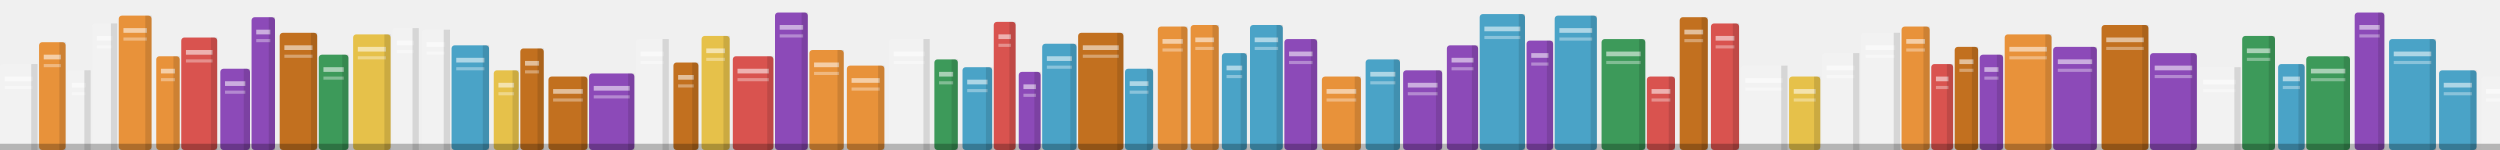
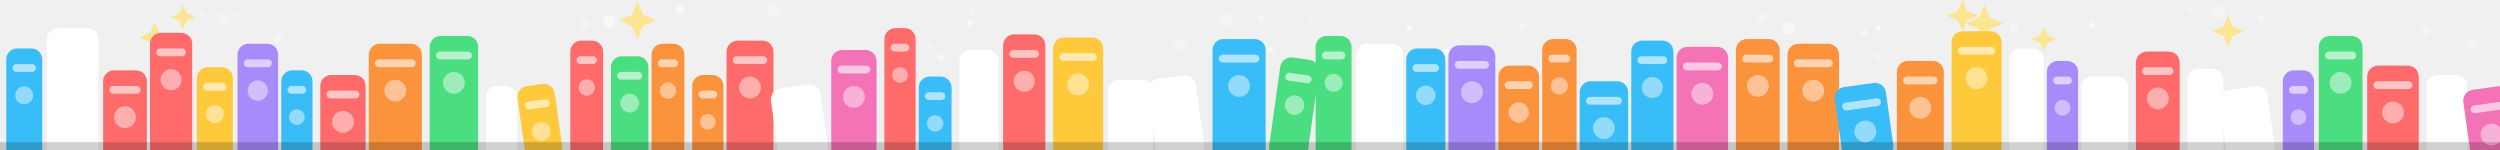
- <svg xmlns="http://www.w3.org/2000/svg" viewBox="0 0 1600 96" preserveAspectRatio="xMidYMax slice" role="img" aria-label="Bookshelf">
-   <g transform="translate(0 41)">
-     <rect width="24" height="55" rx="2" fill="#f2f2f2" />
-     <rect x="3" y="8" width="18" height="3" fill="#fff" opacity=".55" />
-     <rect x="3" y="14" width="18" height="2" fill="#fff" opacity=".35" />
-     <rect x="20" width="4" height="55" fill="#000" opacity=".12" />
-   </g>
-   <g transform="translate(25 27)">
-     <rect width="17" height="69" rx="2" fill="#e8923a" />
-     <rect x="3" y="8" width="11" height="3" fill="#fff" opacity=".55" />
-     <rect x="3" y="14" width="11" height="2" fill="#fff" opacity=".35" />
-     <rect x="13" width="4" height="69" fill="#000" opacity=".12" />
-   </g>
-   <g transform="translate(43 45)">
-     <rect width="15" height="51" rx="2" fill="#f2f2f2" />
-     <rect x="3" y="8" width="9" height="3" fill="#fff" opacity=".55" />
-     <rect x="3" y="14" width="9" height="2" fill="#fff" opacity=".35" />
-     <rect x="11" width="4" height="51" fill="#000" opacity=".12" />
-   </g>
-   <g transform="translate(59 15)">
-     <rect width="16" height="81" rx="2" fill="#f2f2f2" />
-     <rect x="3" y="8" width="10" height="3" fill="#fff" opacity=".55" />
-     <rect x="3" y="14" width="10" height="2" fill="#fff" opacity=".35" />
-     <rect x="12" width="4" height="81" fill="#000" opacity=".12" />
-   </g>
-   <g transform="translate(76 10)">
-     <rect width="21" height="86" rx="2" fill="#e8923a" />
-     <rect x="3" y="8" width="15" height="3" fill="#fff" opacity=".55" />
-     <rect x="3" y="14" width="15" height="2" fill="#fff" opacity=".35" />
-     <rect x="17" width="4" height="86" fill="#000" opacity=".12" />
-   </g>
-   <g transform="translate(100 36)">
-     <rect width="15" height="60" rx="2" fill="#e8923a" />
-     <rect x="3" y="8" width="9" height="3" fill="#fff" opacity=".55" />
-     <rect x="3" y="14" width="9" height="2" fill="#fff" opacity=".35" />
-     <rect x="11" width="4" height="60" fill="#000" opacity=".12" />
-   </g>
-   <g transform="translate(116 24)">
-     <rect width="23" height="72" rx="2" fill="#d9534f" />
-     <rect x="3" y="8" width="17" height="3" fill="#fff" opacity=".55" />
-     <rect x="3" y="14" width="17" height="2" fill="#fff" opacity=".35" />
-     <rect x="19" width="4" height="72" fill="#000" opacity=".12" />
-   </g>
-   <g transform="translate(141 44)">
-     <rect width="19" height="52" rx="2" fill="#8c4ab8" />
-     <rect x="3" y="8" width="13" height="3" fill="#fff" opacity=".55" />
-     <rect x="3" y="14" width="13" height="2" fill="#fff" opacity=".35" />
-     <rect x="15" width="4" height="52" fill="#000" opacity=".12" />
-   </g>
-   <g transform="translate(161 11)">
-     <rect width="15" height="85" rx="2" fill="#8c4ab8" />
-     <rect x="3" y="8" width="9" height="3" fill="#fff" opacity=".55" />
-     <rect x="3" y="14" width="9" height="2" fill="#fff" opacity=".35" />
-     <rect x="11" width="4" height="85" fill="#000" opacity=".12" />
-   </g>
-   <g transform="translate(179 21)">
-     <rect width="24" height="75" rx="2" fill="#c2701f" />
-     <rect x="3" y="8" width="18" height="3" fill="#fff" opacity=".55" />
-     <rect x="3" y="14" width="18" height="2" fill="#fff" opacity=".35" />
-     <rect x="20" width="4" height="75" fill="#000" opacity=".12" />
-   </g>
-   <g transform="translate(204 35)">
-     <rect width="19" height="61" rx="2" fill="#3d9a5a" />
-     <rect x="3" y="8" width="13" height="3" fill="#fff" opacity=".55" />
-     <rect x="3" y="14" width="13" height="2" fill="#fff" opacity=".35" />
-     <rect x="15" width="4" height="61" fill="#000" opacity=".12" />
-   </g>
-   <g transform="translate(226 22)">
-     <rect width="24" height="74" rx="2" fill="#e6c14a" />
-     <rect x="3" y="8" width="18" height="3" fill="#fff" opacity=".55" />
-     <rect x="3" y="14" width="18" height="2" fill="#fff" opacity=".35" />
-     <rect x="20" width="4" height="74" fill="#000" opacity=".12" />
-   </g>
-   <g transform="translate(251 18)">
-     <rect width="17" height="78" rx="2" fill="#f2f2f2" />
-     <rect x="3" y="8" width="11" height="3" fill="#fff" opacity=".55" />
-     <rect x="3" y="14" width="11" height="2" fill="#fff" opacity=".35" />
-     <rect x="13" width="4" height="78" fill="#000" opacity=".12" />
-   </g>
-   <g transform="translate(270 19)">
-     <rect width="18" height="77" rx="2" fill="#f2f2f2" />
-     <rect x="3" y="8" width="12" height="3" fill="#fff" opacity=".55" />
-     <rect x="3" y="14" width="12" height="2" fill="#fff" opacity=".35" />
-     <rect x="14" width="4" height="77" fill="#000" opacity=".12" />
-   </g>
-   <g transform="translate(289 29)">
-     <rect width="24" height="67" rx="2" fill="#4aa3c7" />
-     <rect x="3" y="8" width="18" height="3" fill="#fff" opacity=".55" />
-     <rect x="3" y="14" width="18" height="2" fill="#fff" opacity=".35" />
-     <rect x="20" width="4" height="67" fill="#000" opacity=".12" />
-   </g>
-   <g transform="translate(316 45)">
-     <rect width="16" height="51" rx="2" fill="#e6c14a" />
-     <rect x="3" y="8" width="10" height="3" fill="#fff" opacity=".55" />
-     <rect x="3" y="14" width="10" height="2" fill="#fff" opacity=".35" />
-     <rect x="12" width="4" height="51" fill="#000" opacity=".12" />
-   </g>
-   <g transform="translate(333 31)">
-     <rect width="15" height="65" rx="2" fill="#c2701f" />
-     <rect x="3" y="8" width="9" height="3" fill="#fff" opacity=".55" />
-     <rect x="3" y="14" width="9" height="2" fill="#fff" opacity=".35" />
-     <rect x="11" width="4" height="65" fill="#000" opacity=".12" />
-   </g>
-   <g transform="translate(351 49)">
-     <rect width="25" height="47" rx="2" fill="#c2701f" />
-     <rect x="3" y="8" width="19" height="3" fill="#fff" opacity=".55" />
-     <rect x="3" y="14" width="19" height="2" fill="#fff" opacity=".35" />
-     <rect x="21" width="4" height="47" fill="#000" opacity=".12" />
-   </g>
-   <g transform="translate(377 47)">
-     <rect width="29" height="49" rx="2" fill="#8c4ab8" />
-     <rect x="3" y="8" width="23" height="3" fill="#fff" opacity=".55" />
-     <rect x="3" y="14" width="23" height="2" fill="#fff" opacity=".35" />
-     <rect x="25" width="4" height="49" fill="#000" opacity=".12" />
-   </g>
-   <g transform="translate(407 25)">
-     <rect width="21" height="71" rx="2" fill="#f2f2f2" />
-     <rect x="3" y="8" width="15" height="3" fill="#fff" opacity=".55" />
-     <rect x="3" y="14" width="15" height="2" fill="#fff" opacity=".35" />
-     <rect x="17" width="4" height="71" fill="#000" opacity=".12" />
-   </g>
-   <g transform="translate(431 40)">
-     <rect width="16" height="56" rx="2" fill="#c2701f" />
-     <rect x="3" y="8" width="10" height="3" fill="#fff" opacity=".55" />
-     <rect x="3" y="14" width="10" height="2" fill="#fff" opacity=".35" />
-     <rect x="12" width="4" height="56" fill="#000" opacity=".12" />
-   </g>
-   <g transform="translate(449 23)">
-     <rect width="18" height="73" rx="2" fill="#e6c14a" />
-     <rect x="3" y="8" width="12" height="3" fill="#fff" opacity=".55" />
-     <rect x="3" y="14" width="12" height="2" fill="#fff" opacity=".35" />
-     <rect x="14" width="4" height="73" fill="#000" opacity=".12" />
-   </g>
-   <g transform="translate(469 36)">
-     <rect width="26" height="60" rx="2" fill="#d9534f" />
-     <rect x="3" y="8" width="20" height="3" fill="#fff" opacity=".55" />
-     <rect x="3" y="14" width="20" height="2" fill="#fff" opacity=".35" />
-     <rect x="22" width="4" height="60" fill="#000" opacity=".12" />
-   </g>
-   <g transform="translate(496 8)">
-     <rect width="21" height="88" rx="2" fill="#8c4ab8" />
-     <rect x="3" y="8" width="15" height="3" fill="#fff" opacity=".55" />
-     <rect x="3" y="14" width="15" height="2" fill="#fff" opacity=".35" />
-     <rect x="17" width="4" height="88" fill="#000" opacity=".12" />
-   </g>
-   <g transform="translate(518 32)">
-     <rect width="22" height="64" rx="2" fill="#e8923a" />
-     <rect x="3" y="8" width="16" height="3" fill="#fff" opacity=".55" />
-     <rect x="3" y="14" width="16" height="2" fill="#fff" opacity=".35" />
-     <rect x="18" width="4" height="64" fill="#000" opacity=".12" />
-   </g>
-   <g transform="translate(542 42)">
-     <rect width="24" height="54" rx="2" fill="#e8923a" />
-     <rect x="3" y="8" width="18" height="3" fill="#fff" opacity=".55" />
-     <rect x="3" y="14" width="18" height="2" fill="#fff" opacity=".35" />
-     <rect x="20" width="4" height="54" fill="#000" opacity=".12" />
-   </g>
-   <g transform="translate(569 25)">
-     <rect width="26" height="71" rx="2" fill="#f2f2f2" />
-     <rect x="3" y="8" width="20" height="3" fill="#fff" opacity=".55" />
-     <rect x="3" y="14" width="20" height="2" fill="#fff" opacity=".35" />
-     <rect x="22" width="4" height="71" fill="#000" opacity=".12" />
-   </g>
-   <g transform="translate(598 38)">
-     <rect width="15" height="58" rx="2" fill="#3d9a5a" />
-     <rect x="3" y="8" width="9" height="3" fill="#fff" opacity=".55" />
-     <rect x="3" y="14" width="9" height="2" fill="#fff" opacity=".35" />
-     <rect x="11" width="4" height="58" fill="#000" opacity=".12" />
-   </g>
-   <g transform="translate(616 43)">
-     <rect width="19" height="53" rx="2" fill="#4aa3c7" />
-     <rect x="3" y="8" width="13" height="3" fill="#fff" opacity=".55" />
-     <rect x="3" y="14" width="13" height="2" fill="#fff" opacity=".35" />
-     <rect x="15" width="4" height="53" fill="#000" opacity=".12" />
-   </g>
-   <g transform="translate(636 14)">
-     <rect width="14" height="82" rx="2" fill="#d9534f" />
-     <rect x="3" y="8" width="8" height="3" fill="#fff" opacity=".55" />
-     <rect x="3" y="14" width="8" height="2" fill="#fff" opacity=".35" />
-     <rect x="10" width="4" height="82" fill="#000" opacity=".12" />
-   </g>
-   <g transform="translate(652 46)">
-     <rect width="14" height="50" rx="2" fill="#8c4ab8" />
-     <rect x="3" y="8" width="8" height="3" fill="#fff" opacity=".55" />
-     <rect x="3" y="14" width="8" height="2" fill="#fff" opacity=".35" />
-     <rect x="10" width="4" height="50" fill="#000" opacity=".12" />
-   </g>
-   <g transform="translate(667 28)">
-     <rect width="22" height="68" rx="2" fill="#4aa3c7" />
-     <rect x="3" y="8" width="16" height="3" fill="#fff" opacity=".55" />
-     <rect x="3" y="14" width="16" height="2" fill="#fff" opacity=".35" />
-     <rect x="18" width="4" height="68" fill="#000" opacity=".12" />
-   </g>
-   <g transform="translate(690 21)">
-     <rect width="29" height="75" rx="2" fill="#c2701f" />
-     <rect x="3" y="8" width="23" height="3" fill="#fff" opacity=".55" />
-     <rect x="3" y="14" width="23" height="2" fill="#fff" opacity=".35" />
-     <rect x="25" width="4" height="75" fill="#000" opacity=".12" />
-   </g>
-   <g transform="translate(720 44)">
-     <rect width="18" height="52" rx="2" fill="#4aa3c7" />
-     <rect x="3" y="8" width="12" height="3" fill="#fff" opacity=".55" />
-     <rect x="3" y="14" width="12" height="2" fill="#fff" opacity=".35" />
-     <rect x="14" width="4" height="52" fill="#000" opacity=".12" />
-   </g>
-   <g transform="translate(741 17)">
-     <rect width="19" height="79" rx="2" fill="#e8923a" />
-     <rect x="3" y="8" width="13" height="3" fill="#fff" opacity=".55" />
-     <rect x="3" y="14" width="13" height="2" fill="#fff" opacity=".35" />
-     <rect x="15" width="4" height="79" fill="#000" opacity=".12" />
-   </g>
-   <g transform="translate(762 16)">
-     <rect width="18" height="80" rx="2" fill="#e8923a" />
-     <rect x="3" y="8" width="12" height="3" fill="#fff" opacity=".55" />
-     <rect x="3" y="14" width="12" height="2" fill="#fff" opacity=".35" />
-     <rect x="14" width="4" height="80" fill="#000" opacity=".12" />
-   </g>
-   <g transform="translate(782 34)">
-     <rect width="16" height="62" rx="2" fill="#4aa3c7" />
-     <rect x="3" y="8" width="10" height="3" fill="#fff" opacity=".55" />
-     <rect x="3" y="14" width="10" height="2" fill="#fff" opacity=".35" />
-     <rect x="12" width="4" height="62" fill="#000" opacity=".12" />
-   </g>
-   <g transform="translate(800 16)">
-     <rect width="21" height="80" rx="2" fill="#4aa3c7" />
-     <rect x="3" y="8" width="15" height="3" fill="#fff" opacity=".55" />
-     <rect x="3" y="14" width="15" height="2" fill="#fff" opacity=".35" />
-     <rect x="17" width="4" height="80" fill="#000" opacity=".12" />
-   </g>
-   <g transform="translate(822 25)">
-     <rect width="21" height="71" rx="2" fill="#8c4ab8" />
-     <rect x="3" y="8" width="15" height="3" fill="#fff" opacity=".55" />
-     <rect x="3" y="14" width="15" height="2" fill="#fff" opacity=".35" />
-     <rect x="17" width="4" height="71" fill="#000" opacity=".12" />
-   </g>
-   <g transform="translate(846 49)">
-     <rect width="25" height="47" rx="2" fill="#e8923a" />
-     <rect x="3" y="8" width="19" height="3" fill="#fff" opacity=".55" />
-     <rect x="3" y="14" width="19" height="2" fill="#fff" opacity=".35" />
-     <rect x="21" width="4" height="47" fill="#000" opacity=".12" />
-   </g>
-   <g transform="translate(874 38)">
-     <rect width="22" height="58" rx="2" fill="#4aa3c7" />
-     <rect x="3" y="8" width="16" height="3" fill="#fff" opacity=".55" />
-     <rect x="3" y="14" width="16" height="2" fill="#fff" opacity=".35" />
-     <rect x="18" width="4" height="58" fill="#000" opacity=".12" />
-   </g>
-   <g transform="translate(898 45)">
-     <rect width="25" height="51" rx="2" fill="#8c4ab8" />
-     <rect x="3" y="8" width="19" height="3" fill="#fff" opacity=".55" />
-     <rect x="3" y="14" width="19" height="2" fill="#fff" opacity=".35" />
-     <rect x="21" width="4" height="51" fill="#000" opacity=".12" />
-   </g>
-   <g transform="translate(926 29)">
-     <rect width="20" height="67" rx="2" fill="#8c4ab8" />
-     <rect x="3" y="8" width="14" height="3" fill="#fff" opacity=".55" />
-     <rect x="3" y="14" width="14" height="2" fill="#fff" opacity=".35" />
-     <rect x="16" width="4" height="67" fill="#000" opacity=".12" />
-   </g>
-   <g transform="translate(947 9)">
-     <rect width="29" height="87" rx="2" fill="#4aa3c7" />
-     <rect x="3" y="8" width="23" height="3" fill="#fff" opacity=".55" />
-     <rect x="3" y="14" width="23" height="2" fill="#fff" opacity=".35" />
-     <rect x="25" width="4" height="87" fill="#000" opacity=".12" />
-   </g>
-   <g transform="translate(977 26)">
-     <rect width="17" height="70" rx="2" fill="#8c4ab8" />
-     <rect x="3" y="8" width="11" height="3" fill="#fff" opacity=".55" />
-     <rect x="3" y="14" width="11" height="2" fill="#fff" opacity=".35" />
-     <rect x="13" width="4" height="70" fill="#000" opacity=".12" />
-   </g>
-   <g transform="translate(995 10)">
-     <rect width="27" height="86" rx="2" fill="#4aa3c7" />
-     <rect x="3" y="8" width="21" height="3" fill="#fff" opacity=".55" />
-     <rect x="3" y="14" width="21" height="2" fill="#fff" opacity=".35" />
-     <rect x="23" width="4" height="86" fill="#000" opacity=".12" />
-   </g>
-   <g transform="translate(1025 25)">
-     <rect width="28" height="71" rx="2" fill="#3d9a5a" />
-     <rect x="3" y="8" width="22" height="3" fill="#fff" opacity=".55" />
-     <rect x="3" y="14" width="22" height="2" fill="#fff" opacity=".35" />
-     <rect x="24" width="4" height="71" fill="#000" opacity=".12" />
-   </g>
-   <g transform="translate(1054 49)">
-     <rect width="18" height="47" rx="2" fill="#d9534f" />
-     <rect x="3" y="8" width="12" height="3" fill="#fff" opacity=".55" />
-     <rect x="3" y="14" width="12" height="2" fill="#fff" opacity=".35" />
-     <rect x="14" width="4" height="47" fill="#000" opacity=".12" />
-   </g>
-   <g transform="translate(1075 11)">
-     <rect width="18" height="85" rx="2" fill="#c2701f" />
-     <rect x="3" y="8" width="12" height="3" fill="#fff" opacity=".55" />
-     <rect x="3" y="14" width="12" height="2" fill="#fff" opacity=".35" />
-     <rect x="14" width="4" height="85" fill="#000" opacity=".12" />
-   </g>
-   <g transform="translate(1095 15)">
-     <rect width="18" height="81" rx="2" fill="#d9534f" />
-     <rect x="3" y="8" width="12" height="3" fill="#fff" opacity=".55" />
-     <rect x="3" y="14" width="12" height="2" fill="#fff" opacity=".35" />
-     <rect x="14" width="4" height="81" fill="#000" opacity=".12" />
-   </g>
-   <g transform="translate(1114 42)">
-     <rect width="30" height="54" rx="2" fill="#f2f2f2" />
-     <rect x="3" y="8" width="24" height="3" fill="#fff" opacity=".55" />
-     <rect x="3" y="14" width="24" height="2" fill="#fff" opacity=".35" />
-     <rect x="26" width="4" height="54" fill="#000" opacity=".12" />
-   </g>
-   <g transform="translate(1145 49)">
-     <rect width="20" height="47" rx="2" fill="#e6c14a" />
-     <rect x="3" y="8" width="14" height="3" fill="#fff" opacity=".55" />
-     <rect x="3" y="14" width="14" height="2" fill="#fff" opacity=".35" />
-     <rect x="16" width="4" height="47" fill="#000" opacity=".12" />
-   </g>
-   <g transform="translate(1166 34)">
-     <rect width="24" height="62" rx="2" fill="#f2f2f2" />
-     <rect x="3" y="8" width="18" height="3" fill="#fff" opacity=".55" />
-     <rect x="3" y="14" width="18" height="2" fill="#fff" opacity=".35" />
-     <rect x="20" width="4" height="62" fill="#000" opacity=".12" />
-   </g>
-   <g transform="translate(1191 21)">
-     <rect width="25" height="75" rx="2" fill="#f2f2f2" />
-     <rect x="3" y="8" width="19" height="3" fill="#fff" opacity=".55" />
-     <rect x="3" y="14" width="19" height="2" fill="#fff" opacity=".35" />
-     <rect x="21" width="4" height="75" fill="#000" opacity=".12" />
-   </g>
-   <g transform="translate(1217 17)">
-     <rect width="18" height="79" rx="2" fill="#e8923a" />
-     <rect x="3" y="8" width="12" height="3" fill="#fff" opacity=".55" />
-     <rect x="3" y="14" width="12" height="2" fill="#fff" opacity=".35" />
-     <rect x="14" width="4" height="79" fill="#000" opacity=".12" />
-   </g>
-   <g transform="translate(1236 41)">
-     <rect width="14" height="55" rx="2" fill="#d9534f" />
-     <rect x="3" y="8" width="8" height="3" fill="#fff" opacity=".55" />
-     <rect x="3" y="14" width="8" height="2" fill="#fff" opacity=".35" />
-     <rect x="10" width="4" height="55" fill="#000" opacity=".12" />
-   </g>
-   <g transform="translate(1251 30)">
-     <rect width="15" height="66" rx="2" fill="#c2701f" />
-     <rect x="3" y="8" width="9" height="3" fill="#fff" opacity=".55" />
-     <rect x="3" y="14" width="9" height="2" fill="#fff" opacity=".35" />
-     <rect x="11" width="4" height="66" fill="#000" opacity=".12" />
-   </g>
-   <g transform="translate(1267 35)">
-     <rect width="15" height="61" rx="2" fill="#8c4ab8" />
-     <rect x="3" y="8" width="9" height="3" fill="#fff" opacity=".55" />
-     <rect x="3" y="14" width="9" height="2" fill="#fff" opacity=".35" />
-     <rect x="11" width="4" height="61" fill="#000" opacity=".12" />
-   </g>
-   <g transform="translate(1283 22)">
-     <rect width="30" height="74" rx="2" fill="#e8923a" />
-     <rect x="3" y="8" width="24" height="3" fill="#fff" opacity=".55" />
-     <rect x="3" y="14" width="24" height="2" fill="#fff" opacity=".35" />
-     <rect x="26" width="4" height="74" fill="#000" opacity=".12" />
-   </g>
-   <g transform="translate(1314 30)">
-     <rect width="28" height="66" rx="2" fill="#8c4ab8" />
-     <rect x="3" y="8" width="22" height="3" fill="#fff" opacity=".55" />
-     <rect x="3" y="14" width="22" height="2" fill="#fff" opacity=".35" />
-     <rect x="24" width="4" height="66" fill="#000" opacity=".12" />
-   </g>
-   <g transform="translate(1345 16)">
-     <rect width="30" height="80" rx="2" fill="#c2701f" />
-     <rect x="3" y="8" width="24" height="3" fill="#fff" opacity=".55" />
-     <rect x="3" y="14" width="24" height="2" fill="#fff" opacity=".35" />
-     <rect x="26" width="4" height="80" fill="#000" opacity=".12" />
-   </g>
-   <g transform="translate(1376 34)">
-     <rect width="30" height="62" rx="2" fill="#8c4ab8" />
-     <rect x="3" y="8" width="24" height="3" fill="#fff" opacity=".55" />
-     <rect x="3" y="14" width="24" height="2" fill="#fff" opacity=".35" />
-     <rect x="26" width="4" height="62" fill="#000" opacity=".12" />
-   </g>
-   <g transform="translate(1407 43)">
-     <rect width="27" height="53" rx="2" fill="#f2f2f2" />
-     <rect x="3" y="8" width="21" height="3" fill="#fff" opacity=".55" />
-     <rect x="3" y="14" width="21" height="2" fill="#fff" opacity=".35" />
-     <rect x="23" width="4" height="53" fill="#000" opacity=".12" />
-   </g>
-   <g transform="translate(1435 23)">
-     <rect width="21" height="73" rx="2" fill="#3d9a5a" />
-     <rect x="3" y="8" width="15" height="3" fill="#fff" opacity=".55" />
-     <rect x="3" y="14" width="15" height="2" fill="#fff" opacity=".35" />
-     <rect x="17" width="4" height="73" fill="#000" opacity=".12" />
-   </g>
-   <g transform="translate(1458 41)">
-     <rect width="17" height="55" rx="2" fill="#4aa3c7" />
-     <rect x="3" y="8" width="11" height="3" fill="#fff" opacity=".55" />
-     <rect x="3" y="14" width="11" height="2" fill="#fff" opacity=".35" />
-     <rect x="13" width="4" height="55" fill="#000" opacity=".12" />
-   </g>
-   <g transform="translate(1476 36)">
-     <rect width="28" height="60" rx="2" fill="#3d9a5a" />
-     <rect x="3" y="8" width="22" height="3" fill="#fff" opacity=".55" />
-     <rect x="3" y="14" width="22" height="2" fill="#fff" opacity=".35" />
-     <rect x="24" width="4" height="60" fill="#000" opacity=".12" />
-   </g>
-   <g transform="translate(1507 8)">
-     <rect width="19" height="88" rx="2" fill="#8c4ab8" />
-     <rect x="3" y="8" width="13" height="3" fill="#fff" opacity=".55" />
-     <rect x="3" y="14" width="13" height="2" fill="#fff" opacity=".35" />
-     <rect x="15" width="4" height="88" fill="#000" opacity=".12" />
-   </g>
-   <g transform="translate(1529 25)">
-     <rect width="30" height="71" rx="2" fill="#4aa3c7" />
-     <rect x="3" y="8" width="24" height="3" fill="#fff" opacity=".55" />
-     <rect x="3" y="14" width="24" height="2" fill="#fff" opacity=".35" />
-     <rect x="26" width="4" height="71" fill="#000" opacity=".12" />
-   </g>
-   <g transform="translate(1561 45)">
-     <rect width="24" height="51" rx="2" fill="#4aa3c7" />
-     <rect x="3" y="8" width="18" height="3" fill="#fff" opacity=".55" />
-     <rect x="3" y="14" width="18" height="2" fill="#fff" opacity=".35" />
-     <rect x="20" width="4" height="51" fill="#000" opacity=".12" />
-   </g>
-   <g transform="translate(1588 49)">
-     <rect width="28" height="47" rx="2" fill="#f2f2f2" />
-     <rect x="3" y="8" width="22" height="3" fill="#fff" opacity=".55" />
-     <rect x="3" y="14" width="22" height="2" fill="#fff" opacity=".35" />
-     <rect x="24" width="4" height="47" fill="#000" opacity=".12" />
-   </g>
-   <rect y="92" width="1600" height="4" fill="#000" opacity=".25" />
+ <svg xmlns="http://www.w3.org/2000/svg" viewBox="0 0 1600 96" preserveAspectRatio="xMidYMax slice" role="img" aria-label="Colorful books">
+   <circle cx="926" cy="35" r="4" fill="#fff" opacity="0.5" />
+   <circle cx="1202" cy="18" r="2" fill="#fff" opacity="0.5" />
+   <circle cx="974" cy="17" r="2" fill="#fff" opacity="0.35" />
+   <circle cx="621" cy="15" r="2" fill="#fff" opacity="0.5" />
+   <circle cx="1420" cy="8" r="4" fill="#fff" opacity="0.35" />
+   <circle cx="1339" cy="16" r="2" fill="#fff" opacity="0.5" />
+   <circle cx="129" cy="9" r="2" fill="#fff" opacity="0.25" />
+   <circle cx="495" cy="7" r="4" fill="#fff" opacity="0.35" />
+   <circle cx="902" cy="18" r="2" fill="#fff" opacity="0.5" />
+   <circle cx="602" cy="37" r="2" fill="#fff" opacity="0.5" />
+   <circle cx="174" cy="35" r="3" fill="#fff" opacity="0.35" />
+   <circle cx="1128" cy="11" r="3" fill="#fff" opacity="0.35" />
+   <circle cx="1552" cy="20" r="3" fill="#fff" opacity="0.25" />
+   <circle cx="143" cy="12" r="4" fill="#fff" opacity="0.25" />
+   <circle cx="595" cy="30" r="2" fill="#fff" opacity="0.25" />
+   <circle cx="1402" cy="6" r="2" fill="#fff" opacity="0.25" />
+   <circle cx="107" cy="36" r="4" fill="#fff" opacity="0.5" />
+   <circle cx="813" cy="32" r="2" fill="#fff" opacity="0.5" />
+   <circle cx="1289" cy="18" r="3" fill="#fff" opacity="0.35" />
+   <circle cx="178" cy="25" r="3" fill="#fff" opacity="0.25" />
+   <circle cx="839" cy="13" r="2" fill="#fff" opacity="0.25" />
+   <circle cx="1447" cy="12" r="2" fill="#fff" opacity="0.25" />
+   <circle cx="952" cy="37" r="2" fill="#fff" opacity="0.5" />
+   <circle cx="1145" cy="18" r="4" fill="#fff" opacity="0.5" />
+   <circle cx="390" cy="14" r="4" fill="#fff" opacity="0.5" />
+   <circle cx="785" cy="13" r="4" fill="#fff" opacity="0.35" />
+   <circle cx="435" cy="6" r="3" fill="#fff" opacity="0.5" />
+   <circle cx="622" cy="7" r="2" fill="#fff" opacity="0.25" />
+   <circle cx="807" cy="12" r="2" fill="#fff" opacity="0.25" />
+   <circle cx="436" cy="34" r="3" fill="#fff" opacity="0.25" />
+   <circle cx="1582" cy="27" r="3" fill="#fff" opacity="0.35" />
+   <circle cx="150" cy="10" r="2" fill="#fff" opacity="0.25" />
+   <circle cx="1193" cy="21" r="2" fill="#fff" opacity="0.5" />
+   <circle cx="755" cy="29" r="4" fill="#fff" opacity="0.25" />
+   <circle cx="1202" cy="36" r="2" fill="#fff" opacity="0.35" />
+   <circle cx="374" cy="15" r="3" fill="#fff" opacity="0.25" />
+   <path d="M1270 3 L1273.6 11.4 L1282 15 L1273.6 18.6 L1270 27 L1266.4 18.6 L1258 15 L1266.4 11.4Z" fill="#FFE27A" opacity=".8" />
+   <path d="M408 1 L411.6 9.4 L420 13 L411.6 16.6 L408 25 L404.4 16.6 L396 13 L404.4 9.4Z" fill="#FFE27A" opacity=".8" />
+   <path d="M1308 17 L1310.4 22.6 L1316 25 L1310.4 27.4 L1308 33 L1305.6 27.4 L1300 25 L1305.6 22.6Z" fill="#FFE27A" opacity=".8" />
+   <path d="M1426 10 L1429.0 17.0 L1436 20 L1429.0 23.0 L1426 30 L1423.0 23.0 L1416 20 L1423.0 17.0Z" fill="#FFE27A" opacity=".8" />
+   <path d="M1256 0 L1259.0 7.0 L1266 10 L1259.0 13.0 L1256 20 L1253.0 13.0 L1246 10 L1253.0 7.0Z" fill="#FFE27A" opacity=".8" />
+   <path d="M117 3 L119.4 8.6 L125 11 L119.4 13.4 L117 19 L114.6 13.4 L109 11 L114.6 8.6Z" fill="#FFE27A" opacity=".8" />
+   <path d="M99 14 L102.0 21.0 L109 24 L102.0 27.0 L99 34 L96.0 27.0 L89 24 L96.0 21.0Z" fill="#FFE27A" opacity=".8" />
+   <g transform="rotate(0 15.5 96)">
+     <rect x="4" y="31" width="23" height="71" rx="7" fill="#38BDF8" />
+     <rect x="8" y="41" width="15" height="5" rx="2.5" fill="#fff" opacity=".6" />
+     <circle cx="15.5" cy="61" r="5.75" fill="#fff" opacity=".45" />
+   </g>
+   <g transform="rotate(0 46.5 96)">
+     <rect x="30" y="18" width="33" height="84" rx="7" fill="#FFFFFF" />
+     <rect x="34" y="28" width="25" height="5" rx="2.5" fill="#fff" opacity=".6" />
+     <circle cx="46.5" cy="48" r="7" fill="#fff" opacity=".45" />
+   </g>
+   <g transform="rotate(0 80.0 96)">
+     <rect x="66" y="45" width="28" height="57" rx="7" fill="#FF6B6B" />
+     <rect x="70" y="55" width="20" height="5" rx="2.5" fill="#fff" opacity=".6" />
+     <circle cx="80.0" cy="75" r="7" fill="#fff" opacity=".45" />
+   </g>
+   <g transform="rotate(0 109.5 96)">
+     <rect x="96" y="21" width="27" height="81" rx="7" fill="#FF6B6B" />
+     <rect x="100" y="31" width="19" height="5" rx="2.5" fill="#fff" opacity=".6" />
+     <circle cx="109.5" cy="51" r="6.75" fill="#fff" opacity=".45" />
+   </g>
+   <g transform="rotate(0 137.5 96)">
+     <rect x="126" y="43" width="23" height="59" rx="7" fill="#FFC93C" />
+     <rect x="130" y="53" width="15" height="5" rx="2.5" fill="#fff" opacity=".6" />
+     <circle cx="137.5" cy="73" r="5.75" fill="#fff" opacity=".45" />
+   </g>
+   <g transform="rotate(0 165.0 96)">
+     <rect x="152" y="28" width="26" height="74" rx="7" fill="#A78BFA" />
+     <rect x="156" y="38" width="18" height="5" rx="2.5" fill="#fff" opacity=".6" />
+     <circle cx="165.0" cy="58" r="6.5" fill="#fff" opacity=".45" />
+   </g>
+   <g transform="rotate(0 190.0 96)">
+     <rect x="180" y="45" width="20" height="57" rx="7" fill="#38BDF8" />
+     <rect x="184" y="55" width="12" height="5" rx="2.5" fill="#fff" opacity=".6" />
+     <circle cx="190.0" cy="75" r="5.0" fill="#fff" opacity=".45" />
+   </g>
+   <g transform="rotate(0 219.5 96)">
+     <rect x="205" y="48" width="29" height="54" rx="7" fill="#FF6B6B" />
+     <rect x="209" y="58" width="21" height="5" rx="2.5" fill="#fff" opacity=".6" />
+     <circle cx="219.5" cy="78" r="7" fill="#fff" opacity=".45" />
+   </g>
+   <g transform="rotate(0 253.0 96)">
+     <rect x="236" y="28" width="34" height="74" rx="7" fill="#FB923C" />
+     <rect x="240" y="38" width="26" height="5" rx="2.5" fill="#fff" opacity=".6" />
+     <circle cx="253.0" cy="58" r="7" fill="#fff" opacity=".45" />
+   </g>
+   <g transform="rotate(0 290.5 96)">
+     <rect x="275" y="23" width="31" height="79" rx="7" fill="#4ADE80" />
+     <rect x="279" y="33" width="23" height="5" rx="2.5" fill="#fff" opacity=".6" />
+     <circle cx="290.5" cy="53" r="7" fill="#fff" opacity=".45" />
+   </g>
+   <g transform="rotate(0 321.0 96)">
+     <rect x="311" y="55" width="20" height="47" rx="7" fill="#FFFFFF" />
+     <rect x="315" y="65" width="12" height="5" rx="2.5" fill="#fff" opacity=".6" />
+     <circle cx="321.0" cy="85" r="5.0" fill="#fff" opacity=".45" />
+   </g>
+   <g transform="rotate(-8 348.0 96)">
+     <rect x="336" y="54" width="24" height="48" rx="7" fill="#FFC93C" />
+     <rect x="340" y="64" width="16" height="5" rx="2.5" fill="#fff" opacity=".6" />
+     <circle cx="348.0" cy="84" r="6.0" fill="#fff" opacity=".45" />
+   </g>
+   <g transform="rotate(0 375.5 96)">
+     <rect x="365" y="26" width="21" height="76" rx="7" fill="#FF6B6B" />
+     <rect x="369" y="36" width="13" height="5" rx="2.5" fill="#fff" opacity=".6" />
+     <circle cx="375.5" cy="56" r="5.25" fill="#fff" opacity=".45" />
+   </g>
+   <g transform="rotate(0 403.0 96)">
+     <rect x="391" y="36" width="24" height="66" rx="7" fill="#4ADE80" />
+     <rect x="395" y="46" width="16" height="5" rx="2.5" fill="#fff" opacity=".6" />
+     <circle cx="403.0" cy="66" r="6.0" fill="#fff" opacity=".45" />
+   </g>
+   <g transform="rotate(0 427.5 96)">
+     <rect x="417" y="28" width="21" height="74" rx="7" fill="#FB923C" />
+     <rect x="421" y="38" width="13" height="5" rx="2.5" fill="#fff" opacity=".6" />
+     <circle cx="427.5" cy="58" r="5.25" fill="#fff" opacity=".45" />
+   </g>
+   <g transform="rotate(0 453.0 96)">
+     <rect x="443" y="48" width="20" height="54" rx="7" fill="#FB923C" />
+     <rect x="447" y="58" width="12" height="5" rx="2.5" fill="#fff" opacity=".6" />
+     <circle cx="453.0" cy="78" r="5.0" fill="#fff" opacity=".45" />
+   </g>
+   <g transform="rotate(0 480.0 96)">
+     <rect x="465" y="26" width="30" height="76" rx="7" fill="#FF6B6B" />
+     <rect x="469" y="36" width="22" height="5" rx="2.5" fill="#fff" opacity=".6" />
+     <circle cx="480.0" cy="56" r="7" fill="#fff" opacity=".45" />
+   </g>
+   <g transform="rotate(-8 514.0 96)">
+     <rect x="498" y="55" width="32" height="47" rx="7" fill="#FFFFFF" />
+     <rect x="502" y="65" width="24" height="5" rx="2.5" fill="#fff" opacity=".6" />
+     <circle cx="514.0" cy="85" r="7" fill="#fff" opacity=".45" />
+   </g>
+   <g transform="rotate(0 546.5 96)">
+     <rect x="532" y="32" width="29" height="70" rx="7" fill="#F472B6" />
+     <rect x="536" y="42" width="21" height="5" rx="2.5" fill="#fff" opacity=".6" />
+     <circle cx="546.5" cy="62" r="7" fill="#fff" opacity=".45" />
+   </g>
+   <g transform="rotate(0 576.0 96)">
+     <rect x="566" y="18" width="20" height="84" rx="7" fill="#FF6B6B" />
+     <rect x="570" y="28" width="12" height="5" rx="2.5" fill="#fff" opacity=".6" />
+     <circle cx="576.0" cy="48" r="5.0" fill="#fff" opacity=".45" />
+   </g>
+   <g transform="rotate(0 598.5 96)">
+     <rect x="588" y="49" width="21" height="53" rx="7" fill="#38BDF8" />
+     <rect x="592" y="59" width="13" height="5" rx="2.5" fill="#fff" opacity=".6" />
+     <circle cx="598.5" cy="79" r="5.25" fill="#fff" opacity=".45" />
+   </g>
+   <g transform="rotate(0 626.5 96)">
+     <rect x="614" y="32" width="25" height="70" rx="7" fill="#FFFFFF" />
+     <rect x="618" y="42" width="17" height="5" rx="2.5" fill="#fff" opacity=".6" />
+     <circle cx="626.5" cy="62" r="6.25" fill="#fff" opacity=".45" />
+   </g>
+   <g transform="rotate(0 655.5 96)">
+     <rect x="642" y="22" width="27" height="80" rx="7" fill="#FF6B6B" />
+     <rect x="646" y="32" width="19" height="5" rx="2.5" fill="#fff" opacity=".6" />
+     <circle cx="655.5" cy="52" r="6.75" fill="#fff" opacity=".45" />
+   </g>
+   <g transform="rotate(0 690.0 96)">
+     <rect x="674" y="24" width="32" height="78" rx="7" fill="#FFC93C" />
+     <rect x="678" y="34" width="24" height="5" rx="2.5" fill="#fff" opacity=".6" />
+     <circle cx="690.0" cy="54" r="7" fill="#fff" opacity=".45" />
+   </g>
+   <g transform="rotate(0 723.5 96)">
+     <rect x="709" y="51" width="29" height="51" rx="7" fill="#FFFFFF" />
+     <rect x="713" y="61" width="21" height="5" rx="2.5" fill="#fff" opacity=".6" />
+     <circle cx="723.5" cy="81" r="7" fill="#fff" opacity=".45" />
+   </g>
+   <g transform="rotate(-8 755.5 96)">
+     <rect x="740" y="49" width="31" height="53" rx="7" fill="#FFFFFF" />
+     <rect x="744" y="59" width="23" height="5" rx="2.5" fill="#fff" opacity=".6" />
+     <circle cx="755.5" cy="79" r="7" fill="#fff" opacity=".45" />
+   </g>
+   <g transform="rotate(0 793.0 96)">
+     <rect x="776" y="25" width="34" height="77" rx="7" fill="#38BDF8" />
+     <rect x="780" y="35" width="26" height="5" rx="2.5" fill="#fff" opacity=".6" />
+     <circle cx="793.0" cy="55" r="7" fill="#fff" opacity=".45" />
+   </g>
+   <g transform="rotate(8 824.5 96)">
+     <rect x="812" y="37" width="25" height="65" rx="7" fill="#4ADE80" />
+     <rect x="816" y="47" width="17" height="5" rx="2.5" fill="#fff" opacity=".6" />
+     <circle cx="824.5" cy="67" r="6.25" fill="#fff" opacity=".45" />
+   </g>
+   <g transform="rotate(0 853.5 96)">
+     <rect x="842" y="23" width="23" height="79" rx="7" fill="#4ADE80" />
+     <rect x="846" y="33" width="15" height="5" rx="2.5" fill="#fff" opacity=".6" />
+     <circle cx="853.5" cy="53" r="5.75" fill="#fff" opacity=".45" />
+   </g>
+   <g transform="rotate(0 883.0 96)">
+     <rect x="868" y="28" width="30" height="74" rx="7" fill="#FFFFFF" />
+     <rect x="872" y="38" width="22" height="5" rx="2.5" fill="#fff" opacity=".6" />
+     <circle cx="883.0" cy="58" r="7" fill="#fff" opacity=".45" />
+   </g>
+   <g transform="rotate(0 912.5 96)">
+     <rect x="900" y="31" width="25" height="71" rx="7" fill="#38BDF8" />
+     <rect x="904" y="41" width="17" height="5" rx="2.5" fill="#fff" opacity=".6" />
+     <circle cx="912.5" cy="61" r="6.25" fill="#fff" opacity=".45" />
+   </g>
+   <g transform="rotate(0 942.0 96)">
+     <rect x="927" y="29" width="30" height="73" rx="7" fill="#A78BFA" />
+     <rect x="931" y="39" width="22" height="5" rx="2.5" fill="#fff" opacity=".6" />
+     <circle cx="942.0" cy="59" r="7" fill="#fff" opacity=".45" />
+   </g>
+   <g transform="rotate(0 972.0 96)">
+     <rect x="959" y="42" width="26" height="60" rx="7" fill="#FB923C" />
+     <rect x="963" y="52" width="18" height="5" rx="2.5" fill="#fff" opacity=".6" />
+     <circle cx="972.0" cy="72" r="6.5" fill="#fff" opacity=".45" />
+   </g>
+   <g transform="rotate(0 998.0 96)">
+     <rect x="987" y="25" width="22" height="77" rx="7" fill="#FB923C" />
+     <rect x="991" y="35" width="14" height="5" rx="2.5" fill="#fff" opacity=".6" />
+     <circle cx="998.0" cy="55" r="5.5" fill="#fff" opacity=".45" />
+   </g>
+   <g transform="rotate(0 1026.5 96)">
+     <rect x="1011" y="52" width="31" height="50" rx="7" fill="#38BDF8" />
+     <rect x="1015" y="62" width="23" height="5" rx="2.5" fill="#fff" opacity=".6" />
+     <circle cx="1026.5" cy="82" r="7" fill="#fff" opacity=".45" />
+   </g>
+   <g transform="rotate(0 1057.5 96)">
+     <rect x="1044" y="26" width="27" height="76" rx="7" fill="#38BDF8" />
+     <rect x="1048" y="36" width="19" height="5" rx="2.5" fill="#fff" opacity=".6" />
+     <circle cx="1057.5" cy="56" r="6.75" fill="#fff" opacity=".45" />
+   </g>
+   <g transform="rotate(0 1089.5 96)">
+     <rect x="1073" y="30" width="33" height="72" rx="7" fill="#F472B6" />
+     <rect x="1077" y="40" width="25" height="5" rx="2.5" fill="#fff" opacity=".6" />
+     <circle cx="1089.5" cy="60" r="7" fill="#fff" opacity=".45" />
+   </g>
+   <g transform="rotate(0 1125.0 96)">
+     <rect x="1111" y="25" width="28" height="77" rx="7" fill="#FB923C" />
+     <rect x="1115" y="35" width="20" height="5" rx="2.5" fill="#fff" opacity=".6" />
+     <circle cx="1125.0" cy="55" r="7" fill="#fff" opacity=".45" />
+   </g>
+   <g transform="rotate(0 1160.5 96)">
+     <rect x="1144" y="28" width="33" height="74" rx="7" fill="#FB923C" />
+     <rect x="1148" y="38" width="25" height="5" rx="2.5" fill="#fff" opacity=".6" />
+     <circle cx="1160.5" cy="58" r="7" fill="#fff" opacity=".45" />
+   </g>
+   <g transform="rotate(-8 1195.5 96)">
+     <rect x="1179" y="54" width="33" height="48" rx="7" fill="#38BDF8" />
+     <rect x="1183" y="64" width="25" height="5" rx="2.5" fill="#fff" opacity=".6" />
+     <circle cx="1195.5" cy="84" r="7" fill="#fff" opacity=".45" />
+   </g>
+   <g transform="rotate(0 1229.0 96)">
+     <rect x="1214" y="39" width="30" height="63" rx="7" fill="#FB923C" />
+     <rect x="1218" y="49" width="22" height="5" rx="2.5" fill="#fff" opacity=".6" />
+     <circle cx="1229.0" cy="69" r="7" fill="#fff" opacity=".45" />
+   </g>
+   <g transform="rotate(0 1265.0 96)">
+     <rect x="1249" y="20" width="32" height="82" rx="7" fill="#FFC93C" />
+     <rect x="1253" y="30" width="24" height="5" rx="2.5" fill="#fff" opacity=".6" />
+     <circle cx="1265.0" cy="50" r="7" fill="#fff" opacity=".45" />
+   </g>
+   <g transform="rotate(0 1297.0 96)">
+     <rect x="1286" y="31" width="22" height="71" rx="7" fill="#FFFFFF" />
+     <rect x="1290" y="41" width="14" height="5" rx="2.5" fill="#fff" opacity=".6" />
+     <circle cx="1297.0" cy="61" r="5.5" fill="#fff" opacity=".45" />
+   </g>
+   <g transform="rotate(0 1320.0 96)">
+     <rect x="1310" y="39" width="20" height="63" rx="7" fill="#A78BFA" />
+     <rect x="1314" y="49" width="12" height="5" rx="2.5" fill="#fff" opacity=".6" />
+     <circle cx="1320.0" cy="69" r="5.0" fill="#fff" opacity=".45" />
+   </g>
+   <g transform="rotate(0 1347.0 96)">
+     <rect x="1332" y="49" width="30" height="53" rx="7" fill="#FFFFFF" />
+     <rect x="1336" y="59" width="22" height="5" rx="2.5" fill="#fff" opacity=".6" />
+     <circle cx="1347.0" cy="79" r="7" fill="#fff" opacity=".45" />
+   </g>
+   <g transform="rotate(0 1381.0 96)">
+     <rect x="1367" y="33" width="28" height="69" rx="7" fill="#FF6B6B" />
+     <rect x="1371" y="43" width="20" height="5" rx="2.5" fill="#fff" opacity=".6" />
+     <circle cx="1381.0" cy="63" r="7" fill="#fff" opacity=".45" />
+   </g>
+   <g transform="rotate(0 1411.5 96)">
+     <rect x="1400" y="44" width="23" height="58" rx="7" fill="#FFFFFF" />
+     <rect x="1404" y="54" width="15" height="5" rx="2.5" fill="#fff" opacity=".6" />
+     <circle cx="1411.5" cy="74" r="5.75" fill="#fff" opacity=".45" />
+   </g>
+   <g transform="rotate(-8 1440.5 96)">
+     <rect x="1425" y="56" width="31" height="46" rx="7" fill="#FFFFFF" />
+     <rect x="1429" y="66" width="23" height="5" rx="2.5" fill="#fff" opacity=".6" />
+     <circle cx="1440.5" cy="86" r="7" fill="#fff" opacity=".45" />
+   </g>
+   <g transform="rotate(0 1471.0 96)">
+     <rect x="1461" y="45" width="20" height="57" rx="7" fill="#A78BFA" />
+     <rect x="1465" y="55" width="12" height="5" rx="2.5" fill="#fff" opacity=".6" />
+     <circle cx="1471.0" cy="75" r="5.0" fill="#fff" opacity=".45" />
+   </g>
+   <g transform="rotate(0 1498.0 96)">
+     <rect x="1484" y="23" width="28" height="79" rx="7" fill="#4ADE80" />
+     <rect x="1488" y="33" width="20" height="5" rx="2.5" fill="#fff" opacity=".6" />
+     <circle cx="1498.0" cy="53" r="7" fill="#fff" opacity=".45" />
+   </g>
+   <g transform="rotate(0 1531.5 96)">
+     <rect x="1515" y="42" width="33" height="60" rx="7" fill="#FF6B6B" />
+     <rect x="1519" y="52" width="25" height="5" rx="2.5" fill="#fff" opacity=".6" />
+     <circle cx="1531.5" cy="72" r="7" fill="#fff" opacity=".45" />
+   </g>
+   <g transform="rotate(0 1566.0 96)">
+     <rect x="1553" y="48" width="26" height="54" rx="7" fill="#FFFFFF" />
+     <rect x="1557" y="58" width="18" height="5" rx="2.5" fill="#fff" opacity=".6" />
+     <circle cx="1566.0" cy="78" r="6.5" fill="#fff" opacity=".45" />
+   </g>
+   <g transform="rotate(-8 1596.0 96)">
+     <rect x="1581" y="56" width="30" height="46" rx="7" fill="#F472B6" />
+     <rect x="1585" y="66" width="22" height="5" rx="2.5" fill="#fff" opacity=".6" />
+     <circle cx="1596.0" cy="86" r="7" fill="#fff" opacity=".45" />
+   </g>
+   <rect y="91" width="1600" height="5" fill="#000" opacity=".18" />
</svg>
